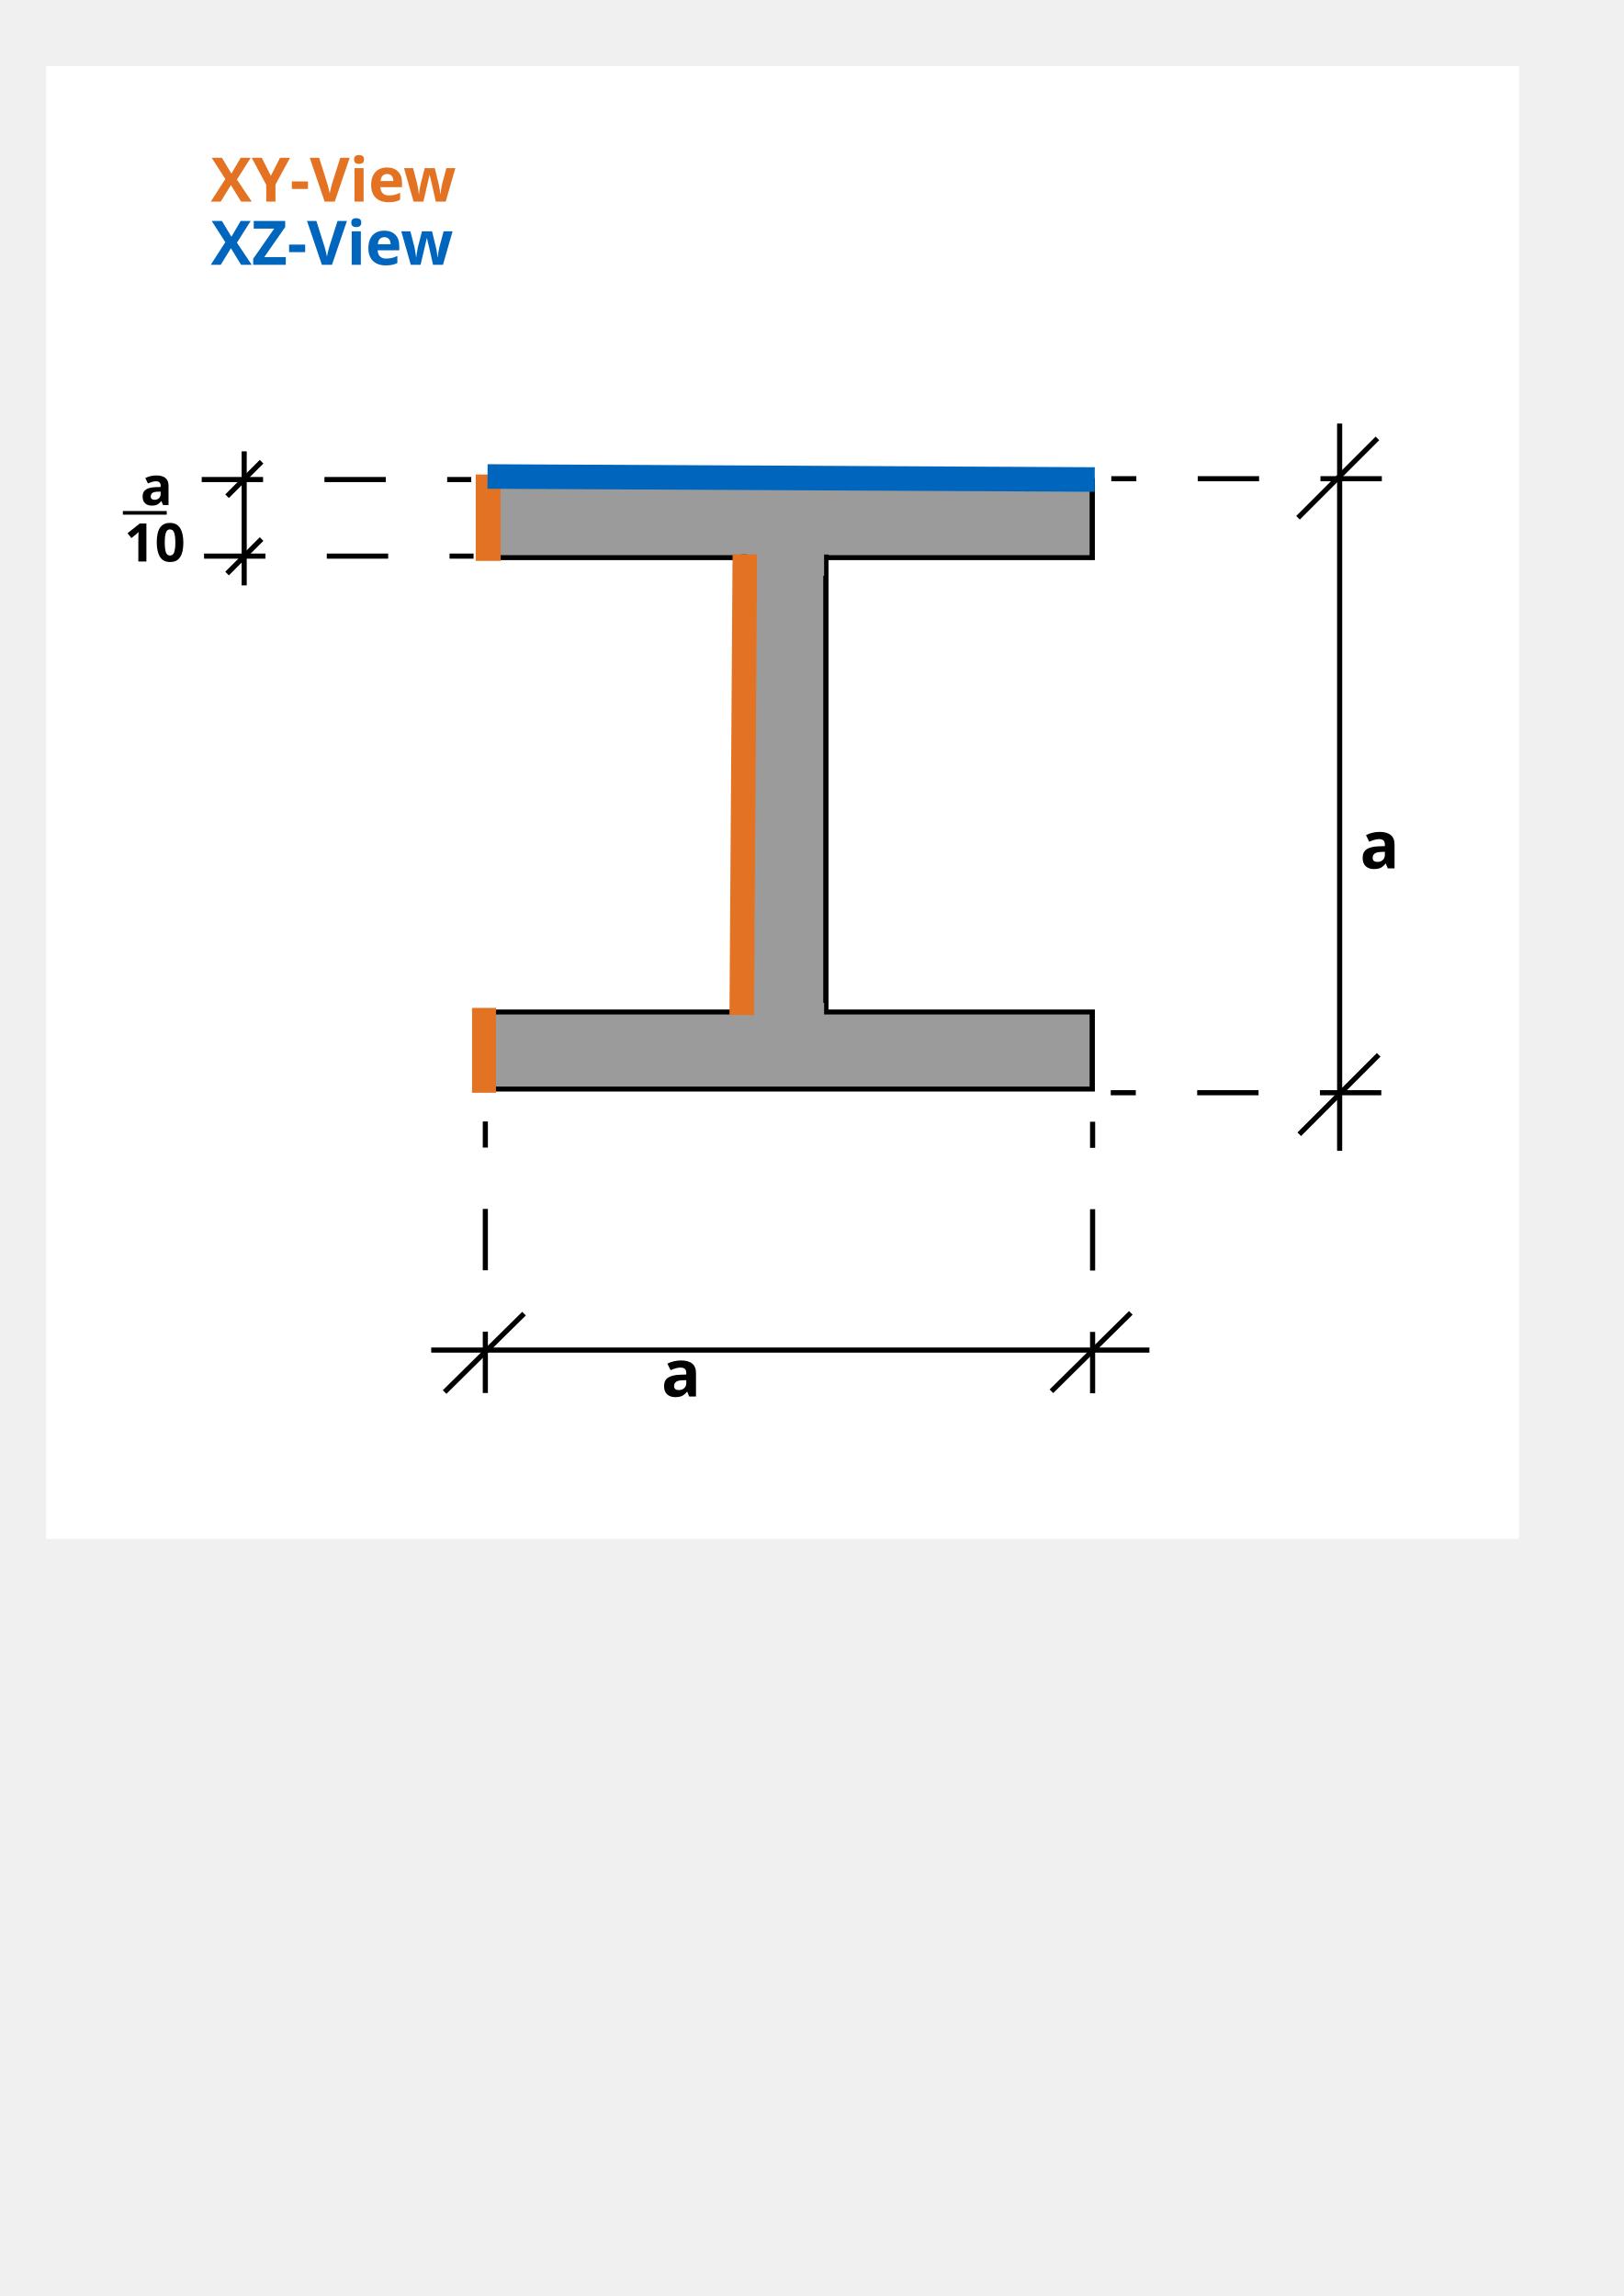
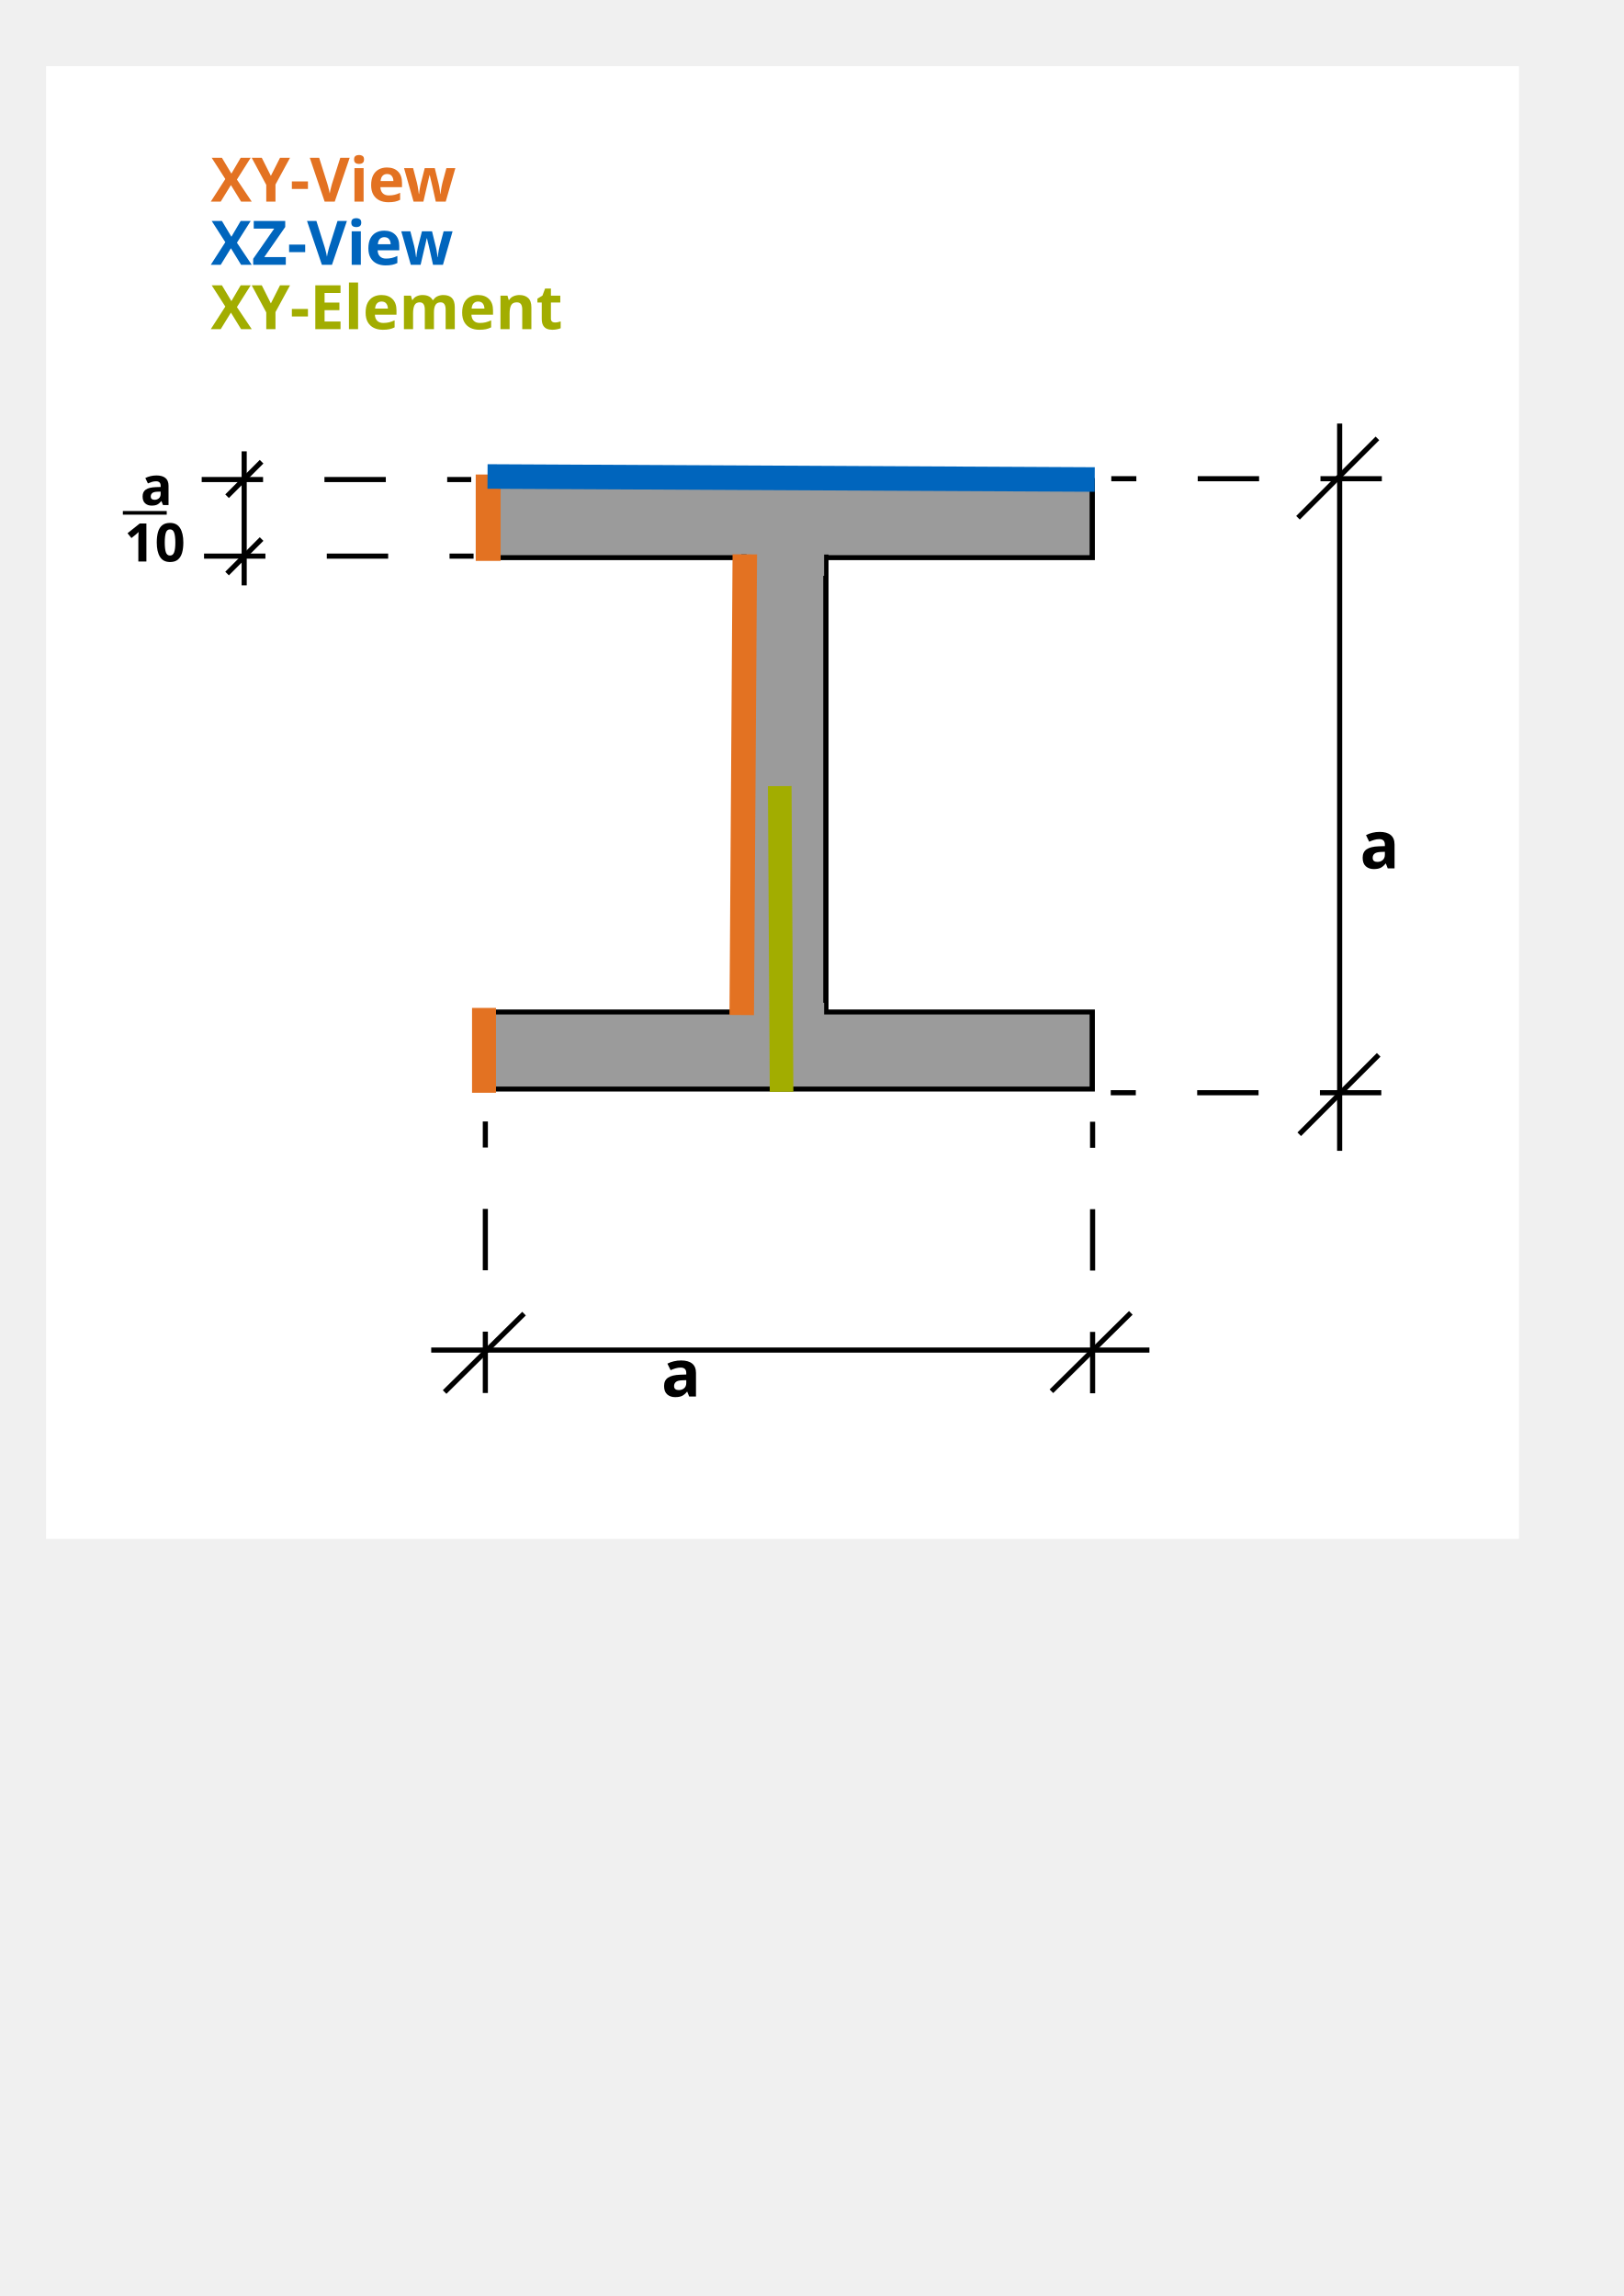
<svg xmlns="http://www.w3.org/2000/svg" width="210mm" height="297mm" id="svg2" version="1.1">
  <defs id="defs4" />
  <g id="layer1">
    <rect style="fill:#ffffff;fill-opacity:1;stroke:none" id="rect5295" width="720" height="720" x="22.5" y="32.362" />
    <g id="g3764" transform="matrix(1.001733,0,0,0.9421359,7.721991,24.06702)" style="fill:#9b9b9b;fill-opacity:1;stroke:#000000;stroke-width:2.573;stroke-miterlimit:4;stroke-opacity:1;stroke-dasharray:none">
      <g style="fill:#9b9b9b;fill-opacity:1;stroke:#000000;stroke-width:2.573;stroke-miterlimit:4;stroke-opacity:1;stroke-dasharray:none" id="g2990">
        <g style="fill:#9b9b9b;fill-opacity:1;stroke:#000000;stroke-width:2.573;stroke-miterlimit:4;stroke-opacity:1;stroke-dasharray:none" id="g2985">
          <rect y="223.829" x="228.294" height="40" width="296.985" id="rect3769" style="fill:#9b9b9b;fill-opacity:1;fill-rule:nonzero;stroke:#000000;stroke-width:2.573;stroke-linecap:butt;stroke-linejoin:miter;stroke-miterlimit:4;stroke-opacity:1;stroke-dasharray:none;stroke-dashoffset:21.996" />
          <rect y="260.4" x="355.307" height="242.437" width="40" id="rect3773" style="fill:#9b9b9b;fill-opacity:1;fill-rule:nonzero;stroke:#000000;stroke-width:2.573;stroke-linecap:butt;stroke-linejoin:miter;stroke-miterlimit:4;stroke-opacity:1;stroke-dasharray:none;stroke-dashoffset:21.996" />
          <rect y="499.601" x="228.294" height="40" width="296.985" id="rect3769-3" style="fill:#9b9b9b;fill-opacity:1;fill-rule:nonzero;stroke:#000000;stroke-width:2.573;stroke-linecap:butt;stroke-linejoin:miter;stroke-miterlimit:4;stroke-opacity:1;stroke-dasharray:none;stroke-dashoffset:21.996" />
        </g>
      </g>
    </g>
    <rect style="fill:#9b9b9b;fill-opacity:1;fill-rule:nonzero;stroke:none" id="rect3771" width="37.532" height="14.986" x="365.317" y="490.257" />
    <rect style="fill:#9b9b9b;fill-opacity:1;fill-rule:nonzero;stroke:none" id="rect3777" width="7.495" height="9.962" x="390.635" y="488.254" />
    <rect style="fill:#9b9b9b;fill-opacity:1;fill-rule:nonzero;stroke:none" id="rect3771-5" width="37.532" height="14.986" x="365.302" y="266.527" />
    <rect style="fill:#9b9b9b;fill-opacity:1;fill-rule:nonzero;stroke:none" id="rect3771-5-4" width="37.913" height="14.986" x="348.39" y="256.067" />
    <rect style="fill:#9b9b9b;fill-opacity:1;fill-rule:nonzero;stroke:none" id="rect3771-5-4-9" width="37.913" height="14.986" x="379.609" y="256.128" />
    <path id="path3021" d="m 236.601,534.248 c 0,-40.909 0,-41.485 0,-41.485" style="fill:none;stroke:#e37222;stroke-width:11.717;stroke-linecap:butt;stroke-linejoin:miter;stroke-miterlimit:4;stroke-opacity:1;stroke-dasharray:none" />
    <path id="path3021-3-8" d="m 362.569,496.261 c 1.488,-222.118 1.509,-225.246 1.509,-225.246" style="fill:none;stroke:#e37222;stroke-width:11.981;stroke-linecap:butt;stroke-linejoin:miter;stroke-miterlimit:4;stroke-opacity:1;stroke-dasharray:none" />
    <path id="path3021-8" d="m 238.631,274.233 c 0,-41.66 0,-42.247 0,-42.247" style="fill:none;stroke:#e37222;stroke-width:12.181;stroke-linecap:butt;stroke-linejoin:miter;stroke-miterlimit:4;stroke-opacity:1;stroke-dasharray:none" />
    <path id="path3021-3-8-6" d="m 238.314,232.951 c 292.693,1.462 296.816,1.482 296.816,1.482" style="fill:none;stroke:#0065bd;stroke-width:12;stroke-linecap:butt;stroke-linejoin:miter;stroke-miterlimit:4;stroke-opacity:1;stroke-dasharray:none" />
    <path style="fill:none;stroke:#000000;stroke-width:2.5;stroke-linecap:butt;stroke-linejoin:miter;stroke-miterlimit:4;stroke-opacity:1;stroke-dasharray:30, 30;stroke-dashoffset:17.75" d="m 543.223,234.043 142.733,0" id="path3777-4" />
    <path style="fill:none;stroke:#000000;stroke-width:2.5;stroke-linecap:butt;stroke-linejoin:miter;stroke-miterlimit:4;stroke-opacity:1;stroke-dasharray:none" d="m 654.849,207.073 0,355.563" id="path3797" />
    <path style="fill:none;stroke:#000000;stroke-width:2.5;stroke-linecap:butt;stroke-linejoin:miter;stroke-miterlimit:4;stroke-opacity:1;stroke-dasharray:none" d="m 673.313,214.328 c -36.664,36.664 -38.821,38.821 -38.821,38.821" id="path3799" />
    <path style="fill:none;stroke:#000000;stroke-width:2.5;stroke-linecap:butt;stroke-linejoin:miter;stroke-miterlimit:4;stroke-opacity:1;stroke-dasharray:none" d="m 673.925,515.719 c -36.664,36.664 -38.821,38.821 -38.821,38.821" id="path3799-9" />
    <text xml:space="preserve" style="font-size:32.026px;font-style:normal;font-variant:normal;font-weight:bold;font-stretch:normal;text-align:start;line-height:125%;letter-spacing:0px;word-spacing:0px;writing-mode:lr-tb;text-anchor:start;fill:#000000;fill-opacity:1;stroke:none;font-family:Sans;-inkscape-font-specification:Sans Bold" x="664.75" y="424.561" id="text3819">
      <tspan id="tspan3821" x="664.75" y="424.561">a</tspan>
    </text>
    <path style="fill:none;stroke:#000000;stroke-width:2.5;stroke-linecap:butt;stroke-linejoin:miter;stroke-miterlimit:4;stroke-opacity:1;stroke-dasharray:30, 30;stroke-dashoffset:17.25" d="m 534.086,548.424 0,142.733" id="path3777-4-4" />
    <path style="fill:none;stroke:#000000;stroke-width:2.5;stroke-linecap:butt;stroke-linejoin:miter;stroke-miterlimit:4;stroke-opacity:1;stroke-dasharray:none" d="m 561.861,660.05 -351.073,0" id="path3797-9" />
    <path style="fill:none;stroke:#000000;stroke-width:2.5;stroke-linecap:butt;stroke-linejoin:miter;stroke-miterlimit:4;stroke-opacity:1;stroke-dasharray:none" d="m 513.954,680.195 c 36.664,-36.201 38.821,-38.331 38.821,-38.331" id="path3799-1" />
    <path style="fill:none;stroke:#000000;stroke-width:2.5;stroke-linecap:butt;stroke-linejoin:miter;stroke-miterlimit:4;stroke-opacity:1;stroke-dasharray:none" d="m 217.332,680.567 c 36.664,-36.201 38.821,-38.331 38.821,-38.331" id="path3799-9-4" />
    <text xml:space="preserve" style="font-size:31.823px;font-style:normal;font-variant:normal;font-weight:bold;font-stretch:normal;text-align:start;line-height:125%;letter-spacing:0px;word-spacing:0px;writing-mode:lr-tb;text-anchor:start;fill:#000000;fill-opacity:1;stroke:none;font-family:Sans;-inkscape-font-specification:Sans Bold" x="321.213" y="687.104" id="text3819-3" transform="scale(1.006374,0.993666)">
      <tspan id="tspan3821-9" x="321.213" y="687.104">a</tspan>
    </text>
    <path style="fill:none;stroke:#000000;stroke-width:2.5;stroke-linecap:butt;stroke-linejoin:miter;stroke-miterlimit:4;stroke-opacity:1;stroke-dasharray:none" d="m 119.359,286.19 0,-65.527" id="path3797-3" />
    <text xml:space="preserve" style="font-size:26.02px;font-style:normal;font-variant:normal;font-weight:bold;font-stretch:normal;text-align:start;line-height:125%;letter-spacing:0px;word-spacing:0px;writing-mode:lr-tb;text-anchor:start;fill:#000000;fill-opacity:1;stroke:none;font-family:Sans;-inkscape-font-specification:Sans Bold" x="61.851" y="246.93" id="text3819-5">
      <tspan id="tspan3821-4" x="61.851" y="246.93"> a</tspan>
    </text>
    <path style="fill:none;stroke:#000000;stroke-width:2.5;stroke-linecap:butt;stroke-linejoin:miter;stroke-miterlimit:4;stroke-opacity:1;stroke-dasharray:30, 30;stroke-dashoffset:18.25" d="m 230.345,234.448 -142.64,0" id="path3777-4-6-2" />
    <path style="fill:none;stroke:#000000;stroke-width:2.5;stroke-linecap:butt;stroke-linejoin:miter;stroke-miterlimit:4;stroke-opacity:1;stroke-dasharray:none" d="m 111.003,242.604 c 15.931,-15.931 16.868,-16.868 16.868,-16.868" id="path3799-15-6" />
    <path style="fill:none;stroke:#000000;stroke-width:2.5;stroke-linecap:butt;stroke-linejoin:miter;stroke-miterlimit:4;stroke-opacity:1;stroke-dasharray:none" d="m 111.003,280.41 c 15.931,-15.931 16.868,-16.868 16.868,-16.868" id="path3799-15-6-4" />
    <text xml:space="preserve" style="font-size:36.675px;font-style:normal;font-variant:normal;font-weight:bold;font-stretch:normal;text-align:start;line-height:125%;letter-spacing:0px;word-spacing:0px;writing-mode:lr-tb;text-anchor:start;fill:#000000;fill-opacity:1;stroke:none;font-family:Sans;-inkscape-font-specification:Sans Bold" x="33.148" y="348.86" id="text3819-5-6" transform="scale(1.409496,0.7094734)">
      <tspan id="tspan3821-4-1" x="33.148" y="348.86"> _</tspan>
    </text>
    <text xml:space="preserve" style="font-size:26.02px;font-style:normal;font-variant:normal;font-weight:bold;font-stretch:normal;text-align:start;line-height:125%;letter-spacing:0px;word-spacing:0px;writing-mode:lr-tb;text-anchor:start;fill:#000000;fill-opacity:1;stroke:none;font-family:Sans;-inkscape-font-specification:Sans Bold" x="60.811" y="274.509" id="text3819-5-4">
      <tspan id="tspan3821-4-0" x="60.811" y="274.509">10</tspan>
    </text>
    <path style="fill:none;stroke:#000000;stroke-width:2.5;stroke-linecap:butt;stroke-linejoin:miter;stroke-miterlimit:4;stroke-opacity:1;stroke-dasharray:30, 30;stroke-dashoffset:18.25" d="m 231.494,271.889 -142.64,0" id="path3777-4-6-2-5" />
    <path style="fill:none;stroke:#000000;stroke-width:2.5;stroke-linecap:butt;stroke-linejoin:miter;stroke-miterlimit:4;stroke-opacity:1;stroke-dasharray:30, 30;stroke-dashoffset:17.25" d="m 237.242,548.291 0,142.733" id="path3777-4-4-2" />
    <path style="fill:none;stroke:#000000;stroke-width:2.5;stroke-linecap:butt;stroke-linejoin:miter;stroke-miterlimit:4;stroke-opacity:1;stroke-dasharray:30, 30;stroke-dashoffset:17.75" d="m 542.955,534.234 142.733,0" id="path3777-4-2" />
    <flowRoot xml:space="preserve" id="flowRoot3892" style="fill:none;stroke:none;stroke-opacity:1;stroke-width:1px;stroke-linejoin:miter;stroke-linecap:butt;fill-opacity:1;font-family:Sans;font-style:normal;font-weight:normal;font-size:22px;line-height:125%;letter-spacing:0px;word-spacing:0px">
      <flowRegion id="flowRegion3894">
        <rect id="rect3896" width="157.584" height="38.386" x="78.792" y="70.494" style="fill:none" />
      </flowRegion>
      <flowPara id="flowPara3898" />
    </flowRoot>
    <text xml:space="preserve" style="font-size:30px;font-style:normal;font-variant:normal;font-weight:bold;font-stretch:normal;text-align:start;line-height:125%;letter-spacing:0px;word-spacing:0px;writing-mode:lr-tb;text-anchor:start;fill:#e37222;fill-opacity:1;stroke:none;font-family:Sans;-inkscape-font-specification:Sans Bold" x="103.036" y="98.575" id="text3900">
      <tspan x="103.036" y="98.575" id="tspan3904">XY-View</tspan>
    </text>
    <text xml:space="preserve" style="font-size:30px;font-style:normal;font-variant:normal;font-weight:bold;font-stretch:normal;text-align:start;line-height:125%;letter-spacing:0px;word-spacing:0px;writing-mode:lr-tb;text-anchor:start;fill:#0065bd;fill-opacity:1;stroke:none;font-family:Sans;-inkscape-font-specification:Sans Bold" x="103.036" y="129.457" id="text3900-4">
      <tspan x="103.036" y="129.457" id="tspan3904-6">XZ-View</tspan>
    </text>
+     <text xml:space="preserve" style="font-size:30px;font-style:normal;font-variant:normal;font-weight:bold;font-stretch:normal;text-align:start;line-height:125%;letter-spacing:0px;word-spacing:0px;writing-mode:lr-tb;text-anchor:start;fill:#a2ad00;fill-opacity:1;stroke:none;font-family:Sans;-inkscape-font-specification:Sans Bold" x="103.036" y="160.924" id="text3900-4-6">
+       <tspan x="103.036" y="160.924" id="tspan3904-6-1">XY-Element</tspan>
+     </text>
+     <path style="fill:none;stroke:#a2ad00;stroke-width:11.54;stroke-linecap:butt;stroke-linejoin:miter;stroke-miterlimit:4;stroke-opacity:1;stroke-dasharray:none" d="m 382.044,533.794 c -0.888,-147.384 -0.9,-149.46 -0.9,-149.46" id="path3021-3-8-4" />
  </g>
</svg>
